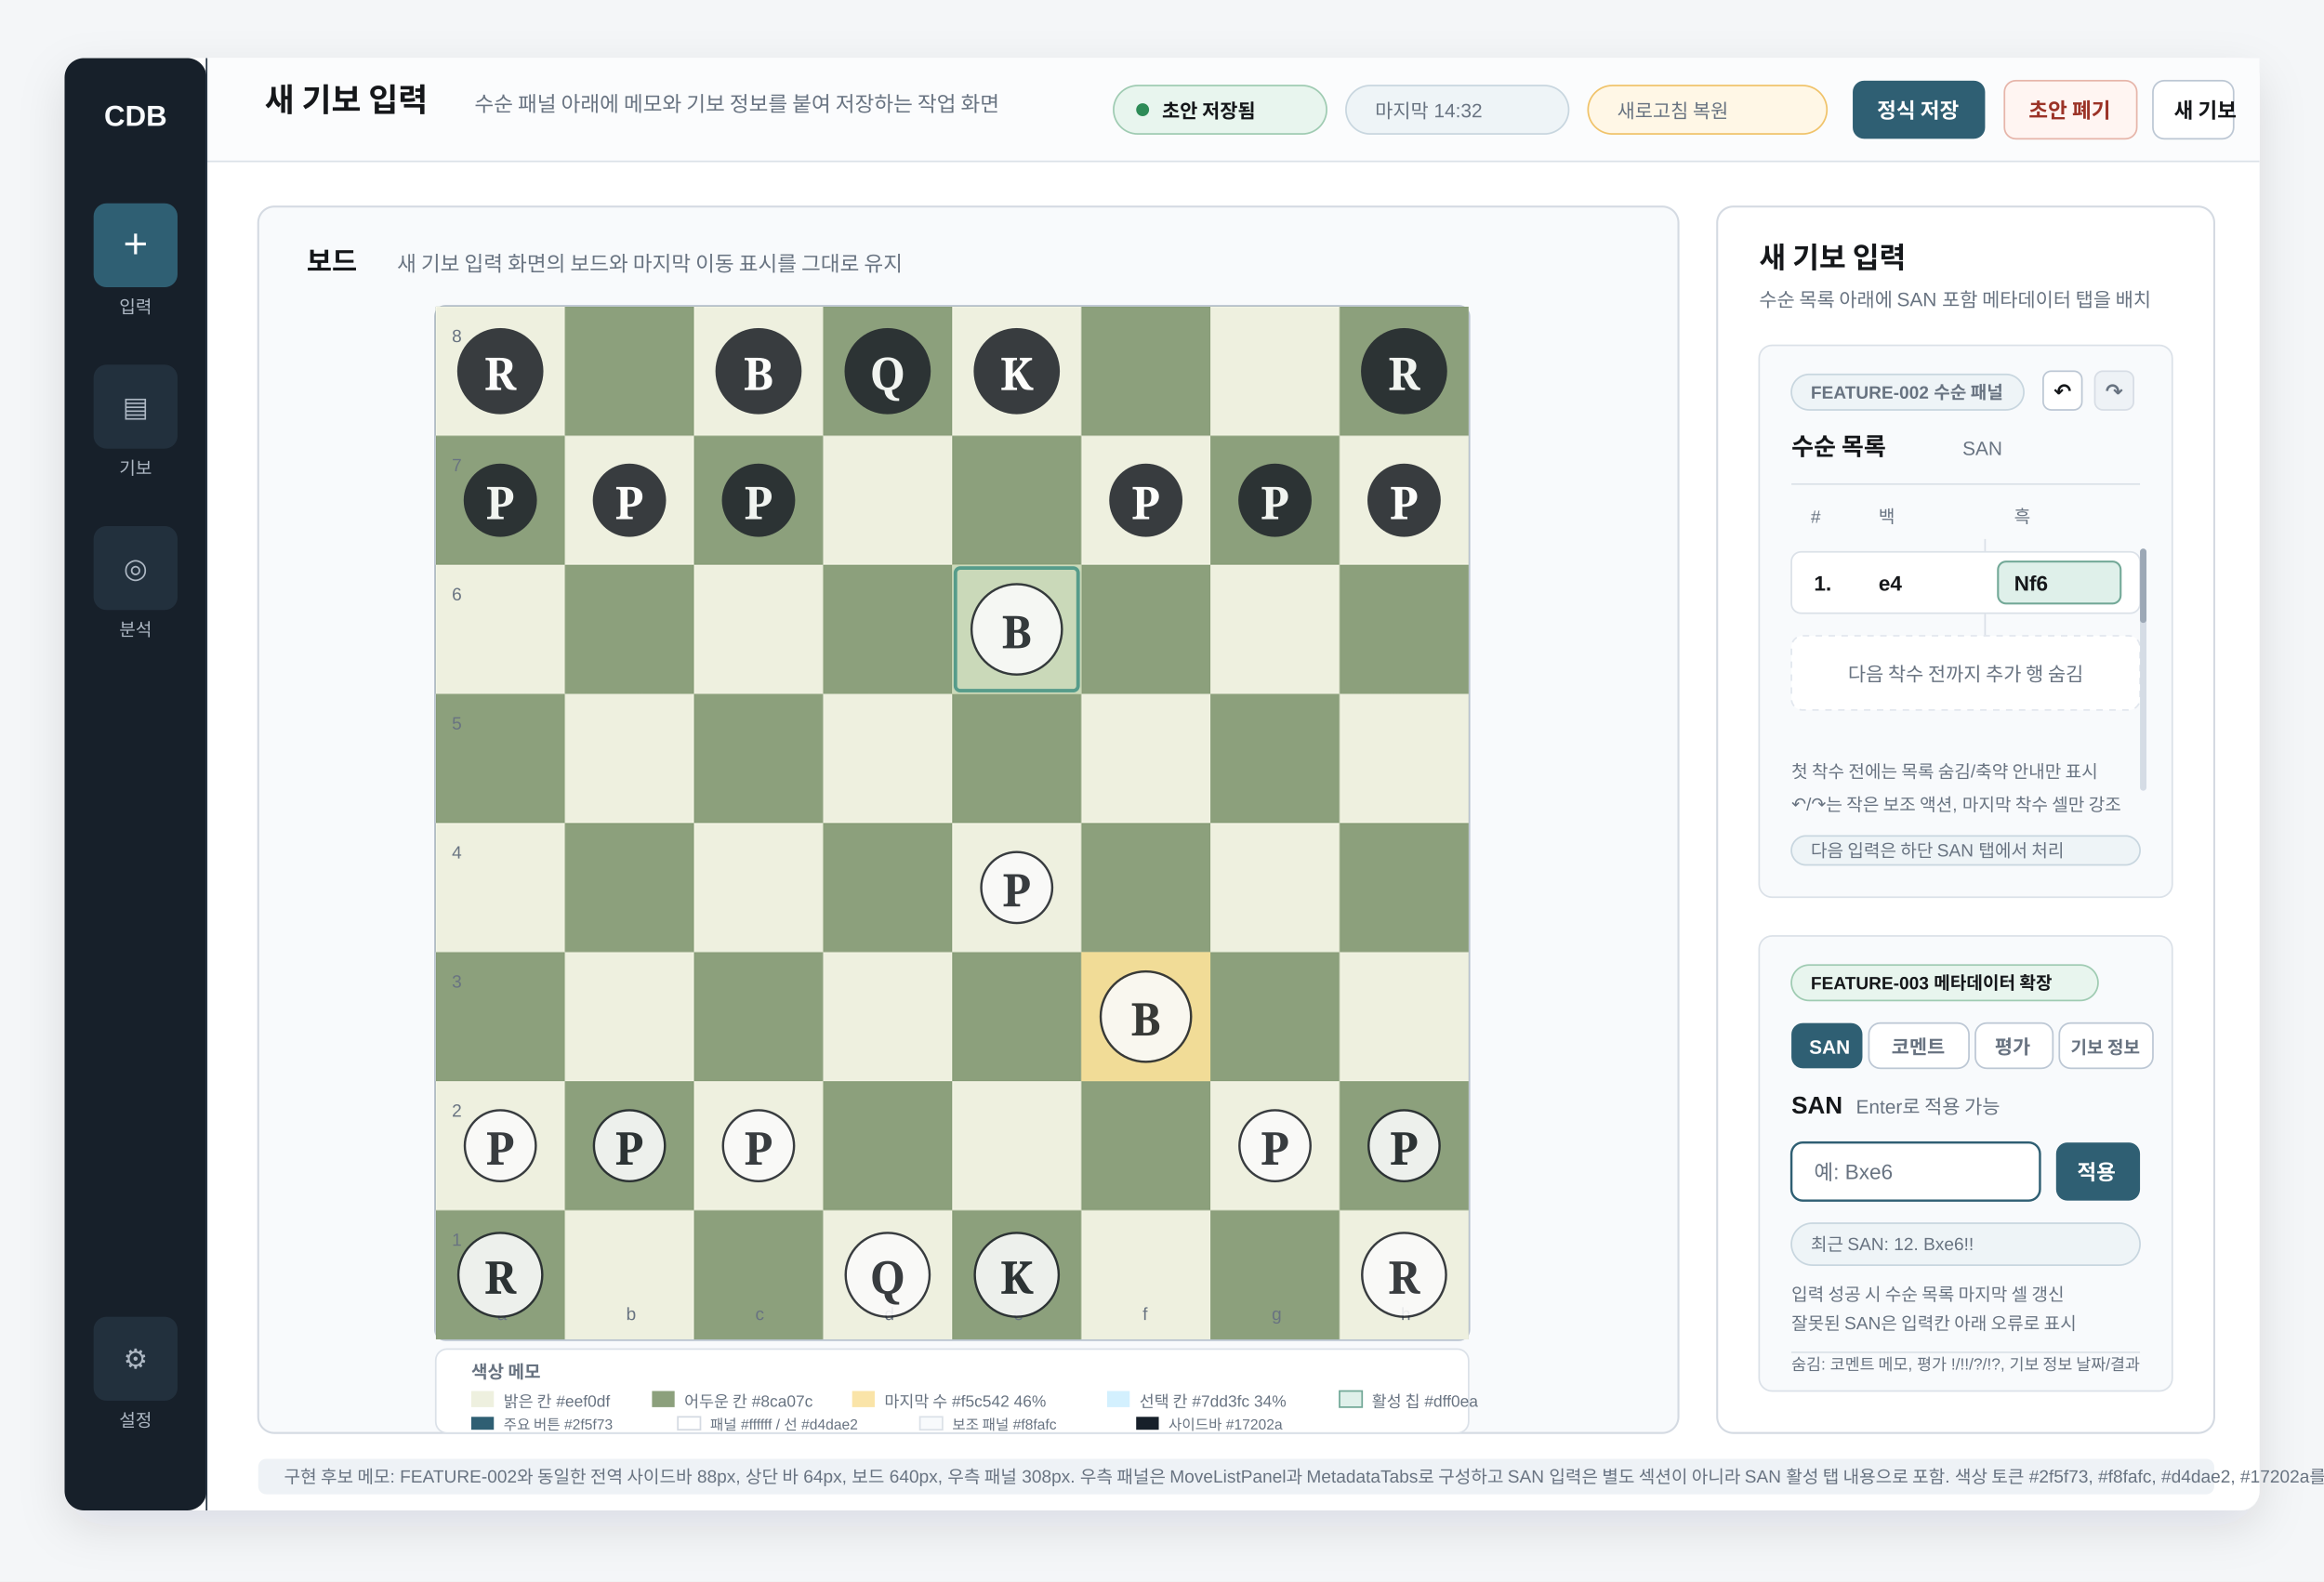
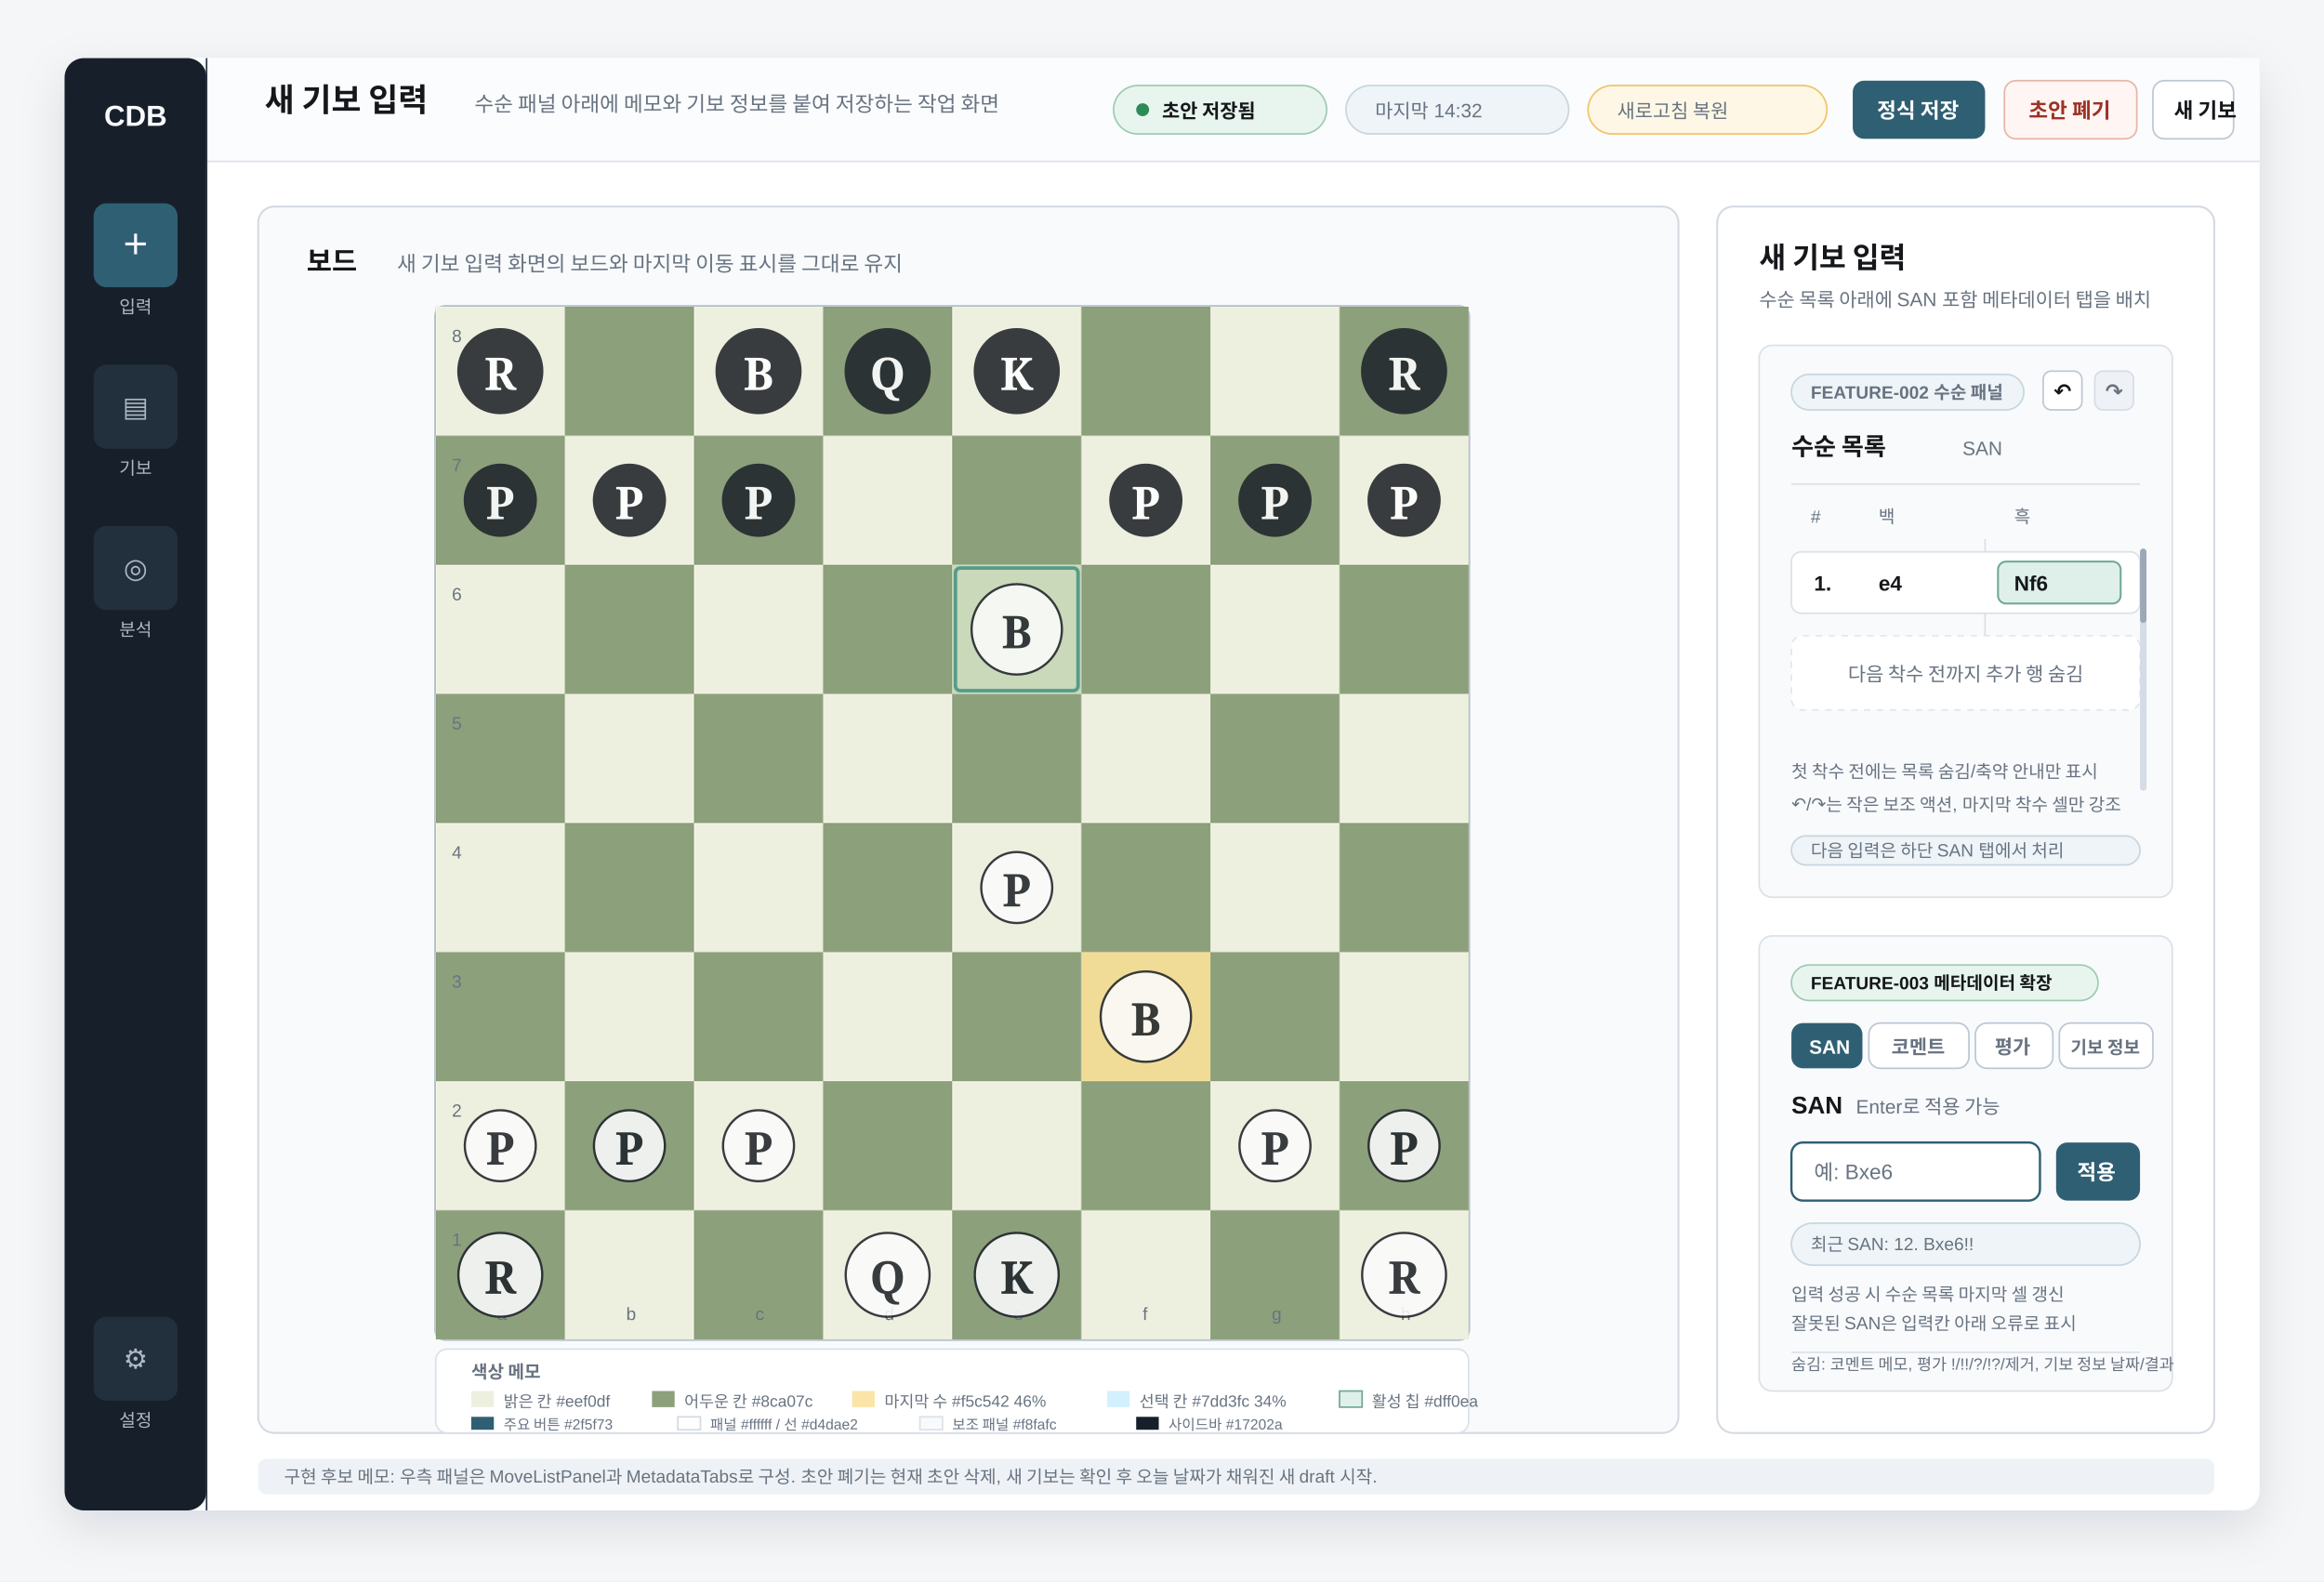
<svg xmlns="http://www.w3.org/2000/svg" width="1440" height="980" viewBox="0 0 1440 980" role="img" aria-labelledby="title desc">
  <defs>
    <style>
      .page { fill: #f4f6f8; }
      .surface { fill: #ffffff; }
      .topbar { fill: #fbfcfd; }
      .sidebar { fill: #17202a; }
      .sidebar-soft { fill: #22303d; }
      .panel { fill: #ffffff; stroke: #d4dae2; stroke-width: 1.2; }
      .subpanel { fill: #f8fafc; stroke: #dbe1e8; stroke-width: 1; }
      .line { stroke: #dbe1e8; stroke-width: 1; }
      .text { fill: #15171a; font-family: Arial, 'Noto Sans KR', sans-serif; }
      .muted { fill: #687381; font-family: Arial, 'Noto Sans KR', sans-serif; }
      .inverse { fill: #f8fafc; font-family: Arial, 'Noto Sans KR', sans-serif; }
      .inverse-muted { fill: #aeb8c4; font-family: Arial, 'Noto Sans KR', sans-serif; }
      .button-primary { fill: #2f5f73; }
      .button-secondary { fill: #ffffff; stroke: #bcc7d4; stroke-width: 1; }
      .button-danger { fill: #fff5f2; stroke: #e6b5aa; stroke-width: 1; }
      .button-quiet { fill: #eef2f6; stroke: #d7dde5; stroke-width: 1; }
      .light-square { fill: #eef0df; }
      .dark-square { fill: #8ca07c; }
      .last-move { fill: #f5c542; opacity: 0.46; }
      .move-cell-active { fill: #dff0ea; stroke: #72a897; stroke-width: 1.2; }
      .selected-square { fill: #7dd3fc; opacity: 0.34; }
      .selected { fill: none; stroke: #0f766e; stroke-width: 2.2; opacity: 0.62; }
      .piece-light { fill: #fbfbfb; stroke: #20242a; stroke-width: 1.4; }
      .piece-dark { fill: #20242a; stroke: #20242a; stroke-width: 1.4; }
      .piece-label-light { fill: #20242a; font-family: Georgia, serif; font-weight: 700; }
      .piece-label-dark { fill: #ffffff; font-family: Georgia, serif; font-weight: 700; }
      .badge { fill: #eef4f7; stroke: #c8d6df; stroke-width: 1; }
      .badge-ok { fill: #e8f5ee; stroke: #9fcbb2; stroke-width: 1; }
      .badge-warn { fill: #fff7e6; stroke: #f0c36a; stroke-width: 1; }
      .field { fill: #ffffff; stroke: #bcc7d4; stroke-width: 1; }
      .field-focus { fill: #ffffff; stroke: #2f5f73; stroke-width: 1.4; }
      .active-chip { fill: #dff0ea; stroke: #72a897; stroke-width: 1.2; }
      .warning-note { fill: #fff7e6; stroke: #f0c36a; stroke-width: 1; }
    </style>
    <filter id="soft-shadow" x="-8%" y="-8%" width="116%" height="116%">
      <feDropShadow dx="0" dy="10" stdDeviation="14" flood-color="#1f2937" flood-opacity="0.11" />
    </filter>
    <pattern id="board-pattern" width="160" height="160" patternUnits="userSpaceOnUse">
      <rect width="160" height="160" class="light-square" />
      <rect x="80" y="0" width="80" height="80" class="dark-square" />
      <rect x="0" y="80" width="80" height="80" class="dark-square" />
    </pattern>
  </defs>
  <rect width="1440" height="980" class="page" />
  <rect x="40" y="36" width="1360" height="900" rx="12" class="surface" filter="url(#soft-shadow)" />
  <rect x="40" y="36" width="88" height="900" rx="12" class="sidebar" />
  <rect x="128" y="36" width="1272" height="64" class="topbar" />
  <line x1="128" y1="100" x2="1400" y2="100" class="line" />
  <line x1="128" y1="36" x2="128" y2="936" stroke="#293746" stroke-width="1" />
  <text x="84" y="78" text-anchor="middle" class="inverse" font-size="18" font-weight="700">CDB</text>
  <rect x="58" y="126" width="52" height="52" rx="8" fill="#2f5f73" />
  <text x="84" y="158" text-anchor="middle" class="inverse" font-size="18" font-weight="700">＋</text>
  <text x="84" y="194" text-anchor="middle" class="inverse-muted" font-size="11">입력</text>
  <rect x="58" y="226" width="52" height="52" rx="8" class="sidebar-soft" />
  <text x="84" y="258" text-anchor="middle" class="inverse-muted" font-size="17">▤</text>
  <text x="84" y="294" text-anchor="middle" class="inverse-muted" font-size="11">기보</text>
  <rect x="58" y="326" width="52" height="52" rx="8" class="sidebar-soft" />
  <text x="84" y="358" text-anchor="middle" class="inverse-muted" font-size="17">◎</text>
  <text x="84" y="394" text-anchor="middle" class="inverse-muted" font-size="11">분석</text>
  <rect x="58" y="816" width="52" height="52" rx="8" class="sidebar-soft" />
  <text x="84" y="848" text-anchor="middle" class="inverse-muted" font-size="17">⚙</text>
  <text x="84" y="884" text-anchor="middle" class="inverse-muted" font-size="11">설정</text>
  <text x="164" y="69" class="text" font-size="20" font-weight="700">새 기보 입력</text>
  <text x="294" y="69" class="muted" font-size="13">수순 패널 아래에 메모와 기보 정보를 붙여 저장하는 작업 화면</text>
  <rect x="690" y="53" width="132" height="30" rx="15" class="badge-ok" />
  <circle cx="708" cy="68" r="4" fill="#2d8b57" />
  <text x="720" y="73" class="text" font-size="12" font-weight="700">초안 저장됨</text>
  <rect x="834" y="53" width="138" height="30" rx="15" class="badge" />
  <text x="852" y="73" class="muted" font-size="12">마지막 14:32</text>
  <rect x="984" y="53" width="148" height="30" rx="15" class="badge-warn" />
  <text x="1002" y="73" class="muted" font-size="12">새로고침 복원</text>
  <rect x="1148" y="50" width="82" height="36" rx="7" class="button-primary" />
  <text x="1163" y="73" fill="#ffffff" font-family="Arial, 'Noto Sans KR', sans-serif" font-size="13" font-weight="700">정식 저장</text>
  <rect x="1242" y="50" width="82" height="36" rx="7" class="button-danger" />
  <text x="1257" y="73" fill="#9b3327" font-family="Arial, 'Noto Sans KR', sans-serif" font-size="13" font-weight="700">초안 폐기</text>
  <rect x="1334" y="50" width="50" height="36" rx="7" class="button-secondary" />
  <text x="1347" y="73" class="text" font-size="13" font-weight="700">새 기보</text>
  <rect x="160" y="128" width="880" height="760" rx="10" fill="#f8fafc" stroke="#d4dae2" stroke-width="1.2" />
  <text x="190" y="168" class="text" font-size="17" font-weight="700">보드</text>
  <text x="246" y="168" class="muted" font-size="13">새 기보 입력 화면의 보드와 마지막 이동 표시를 그대로 유지</text>
  <g transform="translate(270 190)">
    <rect x="0" y="0" width="640" height="640" rx="6" fill="#ffffff" stroke="#b9c3cf" stroke-width="2" />
    <rect x="0" y="0" width="640" height="640" fill="url(#board-pattern)" />
    <rect x="400" y="400" width="80" height="80" class="last-move" />
    <rect x="320" y="160" width="80" height="80" class="last-move" />
    <rect x="320" y="160" width="80" height="80" class="selected-square" />
    <rect x="322" y="162" width="76" height="76" rx="3" class="selected" />
    <g class="muted" font-size="11">
      <text x="10" y="22">8</text>
      <text x="10" y="102">7</text>
      <text x="10" y="182">6</text>
      <text x="10" y="262">5</text>
      <text x="10" y="342">4</text>
      <text x="10" y="422">3</text>
      <text x="10" y="502">2</text>
      <text x="10" y="582">1</text>
      <text x="38" y="628">a</text>
      <text x="118" y="628">b</text>
      <text x="198" y="628">c</text>
      <text x="278" y="628">d</text>
      <text x="358" y="628">e</text>
      <text x="438" y="628">f</text>
      <text x="518" y="628">g</text>
      <text x="598" y="628">h</text>
    </g>
    <g font-size="28" text-anchor="middle" dominant-baseline="middle" opacity="0.88">
      <g>
        <circle cx="40" cy="40" r="26" class="piece-dark" />
        <text x="40" y="42" class="piece-label-dark">R</text>
        <circle cx="200" cy="40" r="26" class="piece-dark" />
        <text x="200" y="42" class="piece-label-dark">B</text>
        <circle cx="280" cy="40" r="26" class="piece-dark" />
        <text x="280" y="42" class="piece-label-dark">Q</text>
        <circle cx="360" cy="40" r="26" class="piece-dark" />
        <text x="360" y="42" class="piece-label-dark">K</text>
        <circle cx="600" cy="40" r="26" class="piece-dark" />
        <text x="600" y="42" class="piece-label-dark">R</text>
      </g>
      <g>
        <circle cx="40" cy="120" r="22" class="piece-dark" />
        <text x="40" y="122" class="piece-label-dark">P</text>
        <circle cx="120" cy="120" r="22" class="piece-dark" />
        <text x="120" y="122" class="piece-label-dark">P</text>
        <circle cx="200" cy="120" r="22" class="piece-dark" />
        <text x="200" y="122" class="piece-label-dark">P</text>
        <circle cx="440" cy="120" r="22" class="piece-dark" />
        <text x="440" y="122" class="piece-label-dark">P</text>
        <circle cx="520" cy="120" r="22" class="piece-dark" />
        <text x="520" y="122" class="piece-label-dark">P</text>
        <circle cx="600" cy="120" r="22" class="piece-dark" />
        <text x="600" y="122" class="piece-label-dark">P</text>
      </g>
      <g>
        <circle cx="360" cy="200" r="28" class="piece-light" />
        <text x="360" y="202" class="piece-label-light">B</text>
        <circle cx="360" cy="360" r="22" class="piece-light" />
        <text x="360" y="362" class="piece-label-light">P</text>
        <circle cx="440" cy="440" r="28" class="piece-light" />
        <text x="440" y="442" class="piece-label-light">B</text>
      </g>
      <g>
        <circle cx="40" cy="520" r="22" class="piece-light" />
        <text x="40" y="522" class="piece-label-light">P</text>
        <circle cx="120" cy="520" r="22" class="piece-light" />
        <text x="120" y="522" class="piece-label-light">P</text>
        <circle cx="200" cy="520" r="22" class="piece-light" />
        <text x="200" y="522" class="piece-label-light">P</text>
        <circle cx="520" cy="520" r="22" class="piece-light" />
        <text x="520" y="522" class="piece-label-light">P</text>
        <circle cx="600" cy="520" r="22" class="piece-light" />
        <text x="600" y="522" class="piece-label-light">P</text>
      </g>
      <g>
        <circle cx="40" cy="600" r="26" class="piece-light" />
        <text x="40" y="602" class="piece-label-light">R</text>
        <circle cx="280" cy="600" r="26" class="piece-light" />
        <text x="280" y="602" class="piece-label-light">Q</text>
        <circle cx="360" cy="600" r="26" class="piece-light" />
        <text x="360" y="602" class="piece-label-light">K</text>
        <circle cx="600" cy="600" r="26" class="piece-light" />
        <text x="600" y="602" class="piece-label-light">R</text>
      </g>
    </g>
  </g>
  <rect x="270" y="836" width="640" height="52" rx="7" fill="#ffffff" stroke="#dbe1e8" />
  <text x="292" y="854" class="muted" font-size="11" font-weight="700">색상 메모</text>
  <rect x="292" y="862" width="14" height="10" class="light-square" />
  <text x="312" y="872" class="muted" font-size="10">밝은 칸 #eef0df</text>
  <rect x="404" y="862" width="14" height="10" class="dark-square" />
  <text x="424" y="872" class="muted" font-size="10">어두운 칸 #8ca07c</text>
  <rect x="528" y="862" width="14" height="10" class="last-move" />
  <text x="548" y="872" class="muted" font-size="10">마지막 수 #f5c542 46%</text>
  <rect x="686" y="862" width="14" height="10" class="selected-square" />
  <text x="706" y="872" class="muted" font-size="10">선택 칸 #7dd3fc 34%</text>
  <rect x="830" y="862" width="14" height="10" fill="#dff0ea" stroke="#72a897" />
  <text x="850" y="872" class="muted" font-size="10">활성 칩 #dff0ea</text>
  <rect x="292" y="878" width="14" height="8" fill="#2f5f73" />
  <text x="312" y="886" class="muted" font-size="9">주요 버튼 #2f5f73</text>
  <rect x="420" y="878" width="14" height="8" fill="#ffffff" stroke="#d4dae2" />
  <text x="440" y="886" class="muted" font-size="9">패널 #ffffff / 선 #d4dae2</text>
  <rect x="570" y="878" width="14" height="8" fill="#f8fafc" stroke="#dbe1e8" />
  <text x="590" y="886" class="muted" font-size="9">보조 패널 #f8fafc</text>
  <rect x="704" y="878" width="14" height="8" fill="#17202a" />
  <text x="724" y="886" class="muted" font-size="9">사이드바 #17202a</text>
  <rect x="1064" y="128" width="308" height="760" rx="10" class="panel" />
  <text x="1090" y="166" class="text" font-size="18" font-weight="700">새 기보 입력</text>
  <text x="1090" y="190" class="muted" font-size="12">수순 목록 아래에 SAN 포함 메타데이터 탭을 배치</text>
  <rect x="1090" y="214" width="256" height="342" rx="8" class="subpanel" />
  <rect x="1110" y="232" width="144" height="22" rx="11" class="badge" />
  <text x="1122" y="247" class="muted" font-size="11" font-weight="700">FEATURE-002 수순 패널</text>
  <g aria-label="수순 목록 보조 액션">
    <rect x="1266" y="230" width="24" height="24" rx="5" class="button-secondary" />
    <text x="1278" y="247" text-anchor="middle" class="text" font-size="13" font-weight="700">↶</text>
    <rect x="1298" y="230" width="24" height="24" rx="5" class="button-quiet" />
    <text x="1310" y="247" text-anchor="middle" class="muted" font-size="13" font-weight="700">↷</text>
  </g>
  <text x="1110" y="282" class="text" font-size="15" font-weight="700">수순 목록</text>
  <text x="1216" y="282" class="muted" font-size="12">SAN</text>
  <line x1="1110" y1="300" x2="1326" y2="300" class="line" />
  <text x="1122" y="324" class="muted" font-size="11">#</text>
  <text x="1164" y="324" class="muted" font-size="11">백</text>
  <text x="1248" y="324" class="muted" font-size="11">흑</text>
  <line x1="1230" y1="334" x2="1230" y2="414" class="line" />
  <rect x="1110" y="342" width="216" height="38" rx="6" fill="#ffffff" stroke="#dbe1e8" />
  <text x="1124" y="366" class="text" font-size="13" font-weight="700">1.</text>
  <text x="1164" y="366" class="text" font-size="13" font-weight="700">e4</text>
  <rect x="1238" y="348" width="76" height="26" rx="5" class="move-cell-active" />
  <text x="1248" y="366" class="text" font-size="13" font-weight="700">Nf6</text>
  <rect x="1110" y="394" width="216" height="46" rx="7" fill="#ffffff" stroke="#e2e7ee" stroke-dasharray="4 4" />
  <text x="1218" y="422" text-anchor="middle" class="muted" font-size="12">다음 착수 전까지 추가 행 숨김</text>
  <line x1="1328" y1="342" x2="1328" y2="488" stroke="#d5dce5" stroke-width="4" stroke-linecap="round" />
  <line x1="1328" y1="342" x2="1328" y2="384" stroke="#9ca8b6" stroke-width="4" stroke-linecap="round" />
  <text x="1110" y="482" class="muted" font-size="11">첫 착수 전에는 목록 숨김/축약 안내만 표시</text>
  <text x="1110" y="502" class="muted" font-size="11">↶/↷는 작은 보조 액션, 마지막 착수 셀만 강조</text>
  <rect x="1110" y="518" width="216" height="18" rx="9" class="badge" />
  <text x="1122" y="531" class="muted" font-size="11">다음 입력은 하단 SAN 탭에서 처리</text>
  <rect x="1090" y="580" width="256" height="282" rx="8" class="subpanel" />
  <rect x="1110" y="598" width="190" height="22" rx="11" class="badge-ok" />
  <text x="1122" y="613" class="text" font-size="11" font-weight="700">FEATURE-003 메타데이터 확장</text>
  <g aria-label="메타데이터 탭">
    <rect x="1110" y="634" width="44" height="28" rx="7" fill="#2f5f73" />
    <text x="1121" y="653" fill="#ffffff" font-family="Arial, 'Noto Sans KR', sans-serif" font-size="12" font-weight="700">SAN</text>
    <rect x="1158" y="634" width="62" height="28" rx="7" fill="#ffffff" stroke="#bcc7d4" />
    <text x="1172" y="653" class="muted" font-size="12" font-weight="700">코멘트</text>
    <rect x="1224" y="634" width="48" height="28" rx="7" fill="#ffffff" stroke="#bcc7d4" />
    <text x="1236" y="653" class="muted" font-size="12" font-weight="700">평가</text>
    <rect x="1276" y="634" width="58" height="28" rx="7" fill="#ffffff" stroke="#bcc7d4" />
    <text x="1283" y="653" class="muted" font-size="11" font-weight="700">기보 정보</text>
  </g>
  <text x="1110" y="690" class="text" font-size="15" font-weight="700">SAN</text>
  <text x="1150" y="690" class="muted" font-size="12">Enter로 적용 가능</text>
  <rect x="1110" y="708" width="154" height="36" rx="7" class="field-focus" />
  <text x="1124" y="731" class="muted" font-size="13">예: Bxe6</text>
  <rect x="1274" y="708" width="52" height="36" rx="7" class="button-primary" />
  <text x="1287" y="731" fill="#ffffff" font-family="Arial, 'Noto Sans KR', sans-serif" font-size="13" font-weight="700">적용</text>
  <rect x="1110" y="758" width="216" height="26" rx="13" class="badge" />
  <text x="1122" y="775" class="muted" font-size="11">최근 SAN: 12. Bxe6!!</text>
  <text x="1110" y="806" class="muted" font-size="11">입력 성공 시 수순 목록 마지막 셀 갱신</text>
  <text x="1110" y="824" class="muted" font-size="11">잘못된 SAN은 입력칸 아래 오류로 표시</text>
  <g aria-label="숨겨진 탭 내용 단서">
    <line x1="1110" y1="838" x2="1326" y2="838" class="line" />
-     <text x="1110" y="849" class="muted" font-size="10">숨김: 코멘트 메모, 평가 !/!!/?/!?, 기보 정보 날짜/결과</text>
+     <text x="1110" y="849" class="muted" font-size="10">숨김: 코멘트 메모, 평가 !/!!/?/!?/제거, 기보 정보 날짜/결과</text>
  </g>
  <rect x="160" y="904" width="1212" height="22" rx="5" fill="#eef2f6" />
-   <text x="176" y="919" class="muted" font-size="11">구현 후보 메모: FEATURE-002와 동일한 전역 사이드바 88px, 상단 바 64px, 보드 640px, 우측 패널 308px. 우측 패널은 MoveListPanel과 MetadataTabs로 구성하고 SAN 입력은 별도 섹션이 아니라 SAN 활성 탭 내용으로 포함. 색상 토큰 #2f5f73, #f8fafc, #d4dae2, #17202a를 공유.</text>
+   <text x="176" y="919" class="muted" font-size="11">구현 후보 메모: 우측 패널은 MoveListPanel과 MetadataTabs로 구성. 초안 폐기는 현재 초안 삭제, 새 기보는 확인 후 오늘 날짜가 채워진 새 draft 시작.</text>
</svg>
